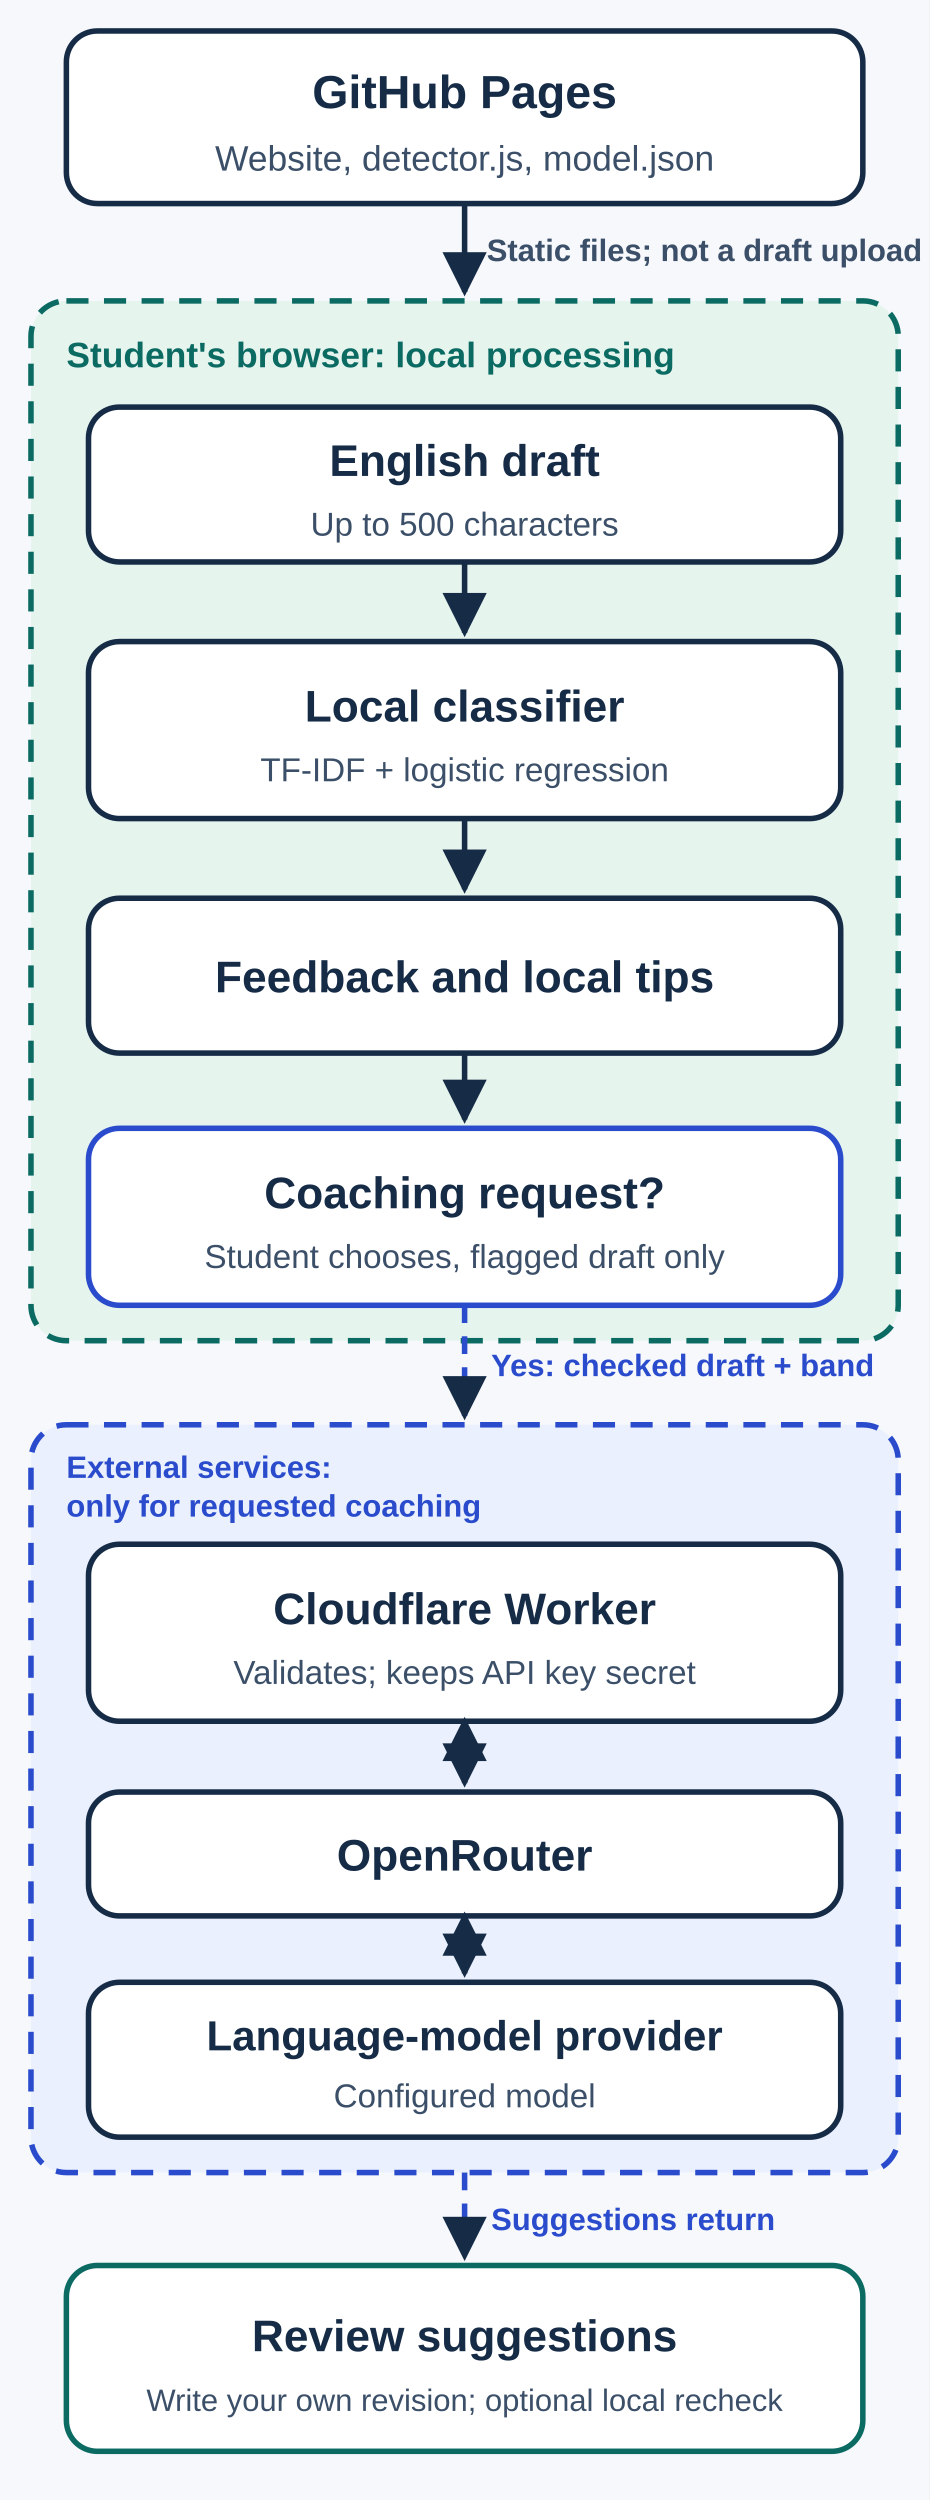
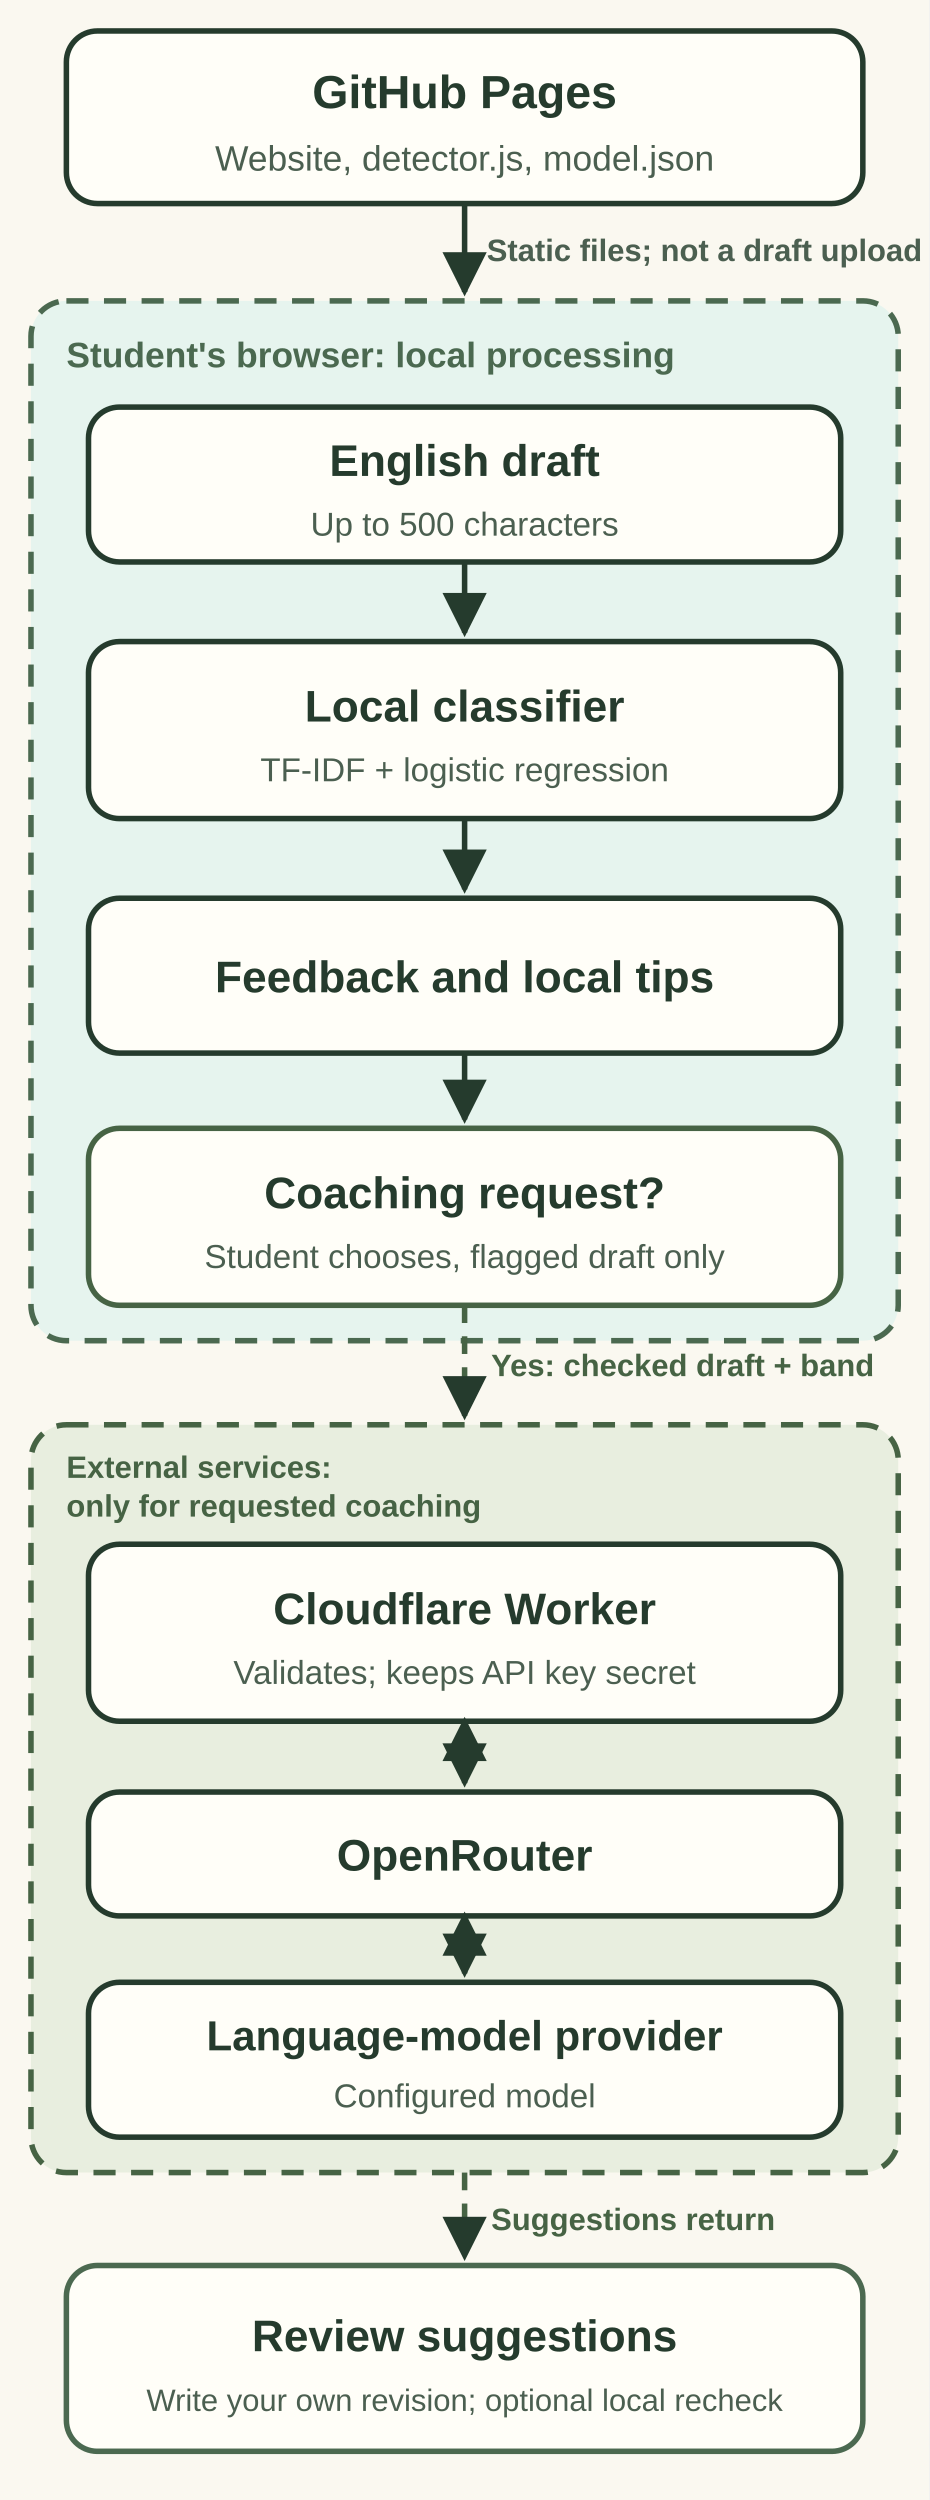
<svg xmlns="http://www.w3.org/2000/svg" viewBox="0 0 420 1130" role="img" lang="en" aria-labelledby="sam-en-t sam-en-d" font-family="Manrope, &quot;Avenir Next&quot;, &quot;Segoe UI&quot;, system-ui, -apple-system, Arial, sans-serif">
  <defs>
    <marker id="sam-en-m" viewBox="0 0 10 10" refX="9" refY="5" markerWidth="8" markerHeight="8" orient="auto-start-reverse">
-       <path d="M0 0 L10 5 L0 10 z" fill="#152B46" />
+       <path d="M0 0 L10 5 L0 10 z" fill="#253B2D" />
    </marker>
    <marker id="sam-en-ms" viewBox="0 0 10 10" refX="1" refY="5" markerWidth="8" markerHeight="8" orient="auto">
-       <path d="M10 0 L0 5 L10 10 z" fill="#152B46" />
+       <path d="M10 0 L0 5 L10 10 z" fill="#253B2D" />
    </marker>
  </defs>
-   <rect width="420" height="1130" fill="#F6F8FC" />
-   <rect x="30" y="14" width="360" height="78" rx="14" fill="#FFFFFF" stroke="#152B46" stroke-width="2.5" />
-   <text x="210" y="48.875" text-anchor="middle" font-size="21" font-weight="800" fill="#152B46">
+   <rect width="420" height="1130" fill="#FAF8F0" />
+   <rect x="30" y="14" width="360" height="78" rx="14" fill="#FFFEF8" stroke="#253B2D" stroke-width="2.5" />
+   <text x="210" y="48.875" text-anchor="middle" font-size="21" font-weight="800" fill="#253B2D">
    <tspan x="210" dy="0">GitHub Pages</tspan>
  </text>
-   <text x="210" y="77.125" text-anchor="middle" font-size="16" font-weight="500" fill="#3B4F68">
+   <text x="210" y="77.125" text-anchor="middle" font-size="16" font-weight="500" fill="#4B5F50">
    <tspan x="210" dy="0">Website, detector.js, model.json</tspan>
  </text>
-   <path d="M210 92 V132" fill="none" stroke="#152B46" stroke-width="2.5" marker-end="url(#sam-en-m)" />
-   <text x="220" y="118" text-anchor="start" font-size="14" font-weight="600" fill="#3B4F68">
+   <path d="M210 92 V132" fill="none" stroke="#253B2D" stroke-width="2.5" marker-end="url(#sam-en-m)" />
+   <text x="220" y="118" text-anchor="start" font-size="14" font-weight="600" fill="#4B5F50">
    <tspan x="220" dy="0">Static files; not a draft upload</tspan>
  </text>
-   <rect x="14" y="136" width="392" height="470" rx="16" fill="#E6F4EE" stroke="#0B6B63" stroke-width="2.5" stroke-dasharray="10 7" />
-   <text x="30" y="166" text-anchor="start" font-size="16" font-weight="800" fill="#0B6B63">
+   <rect x="14" y="136" width="392" height="470" rx="16" fill="#E6F4EE" stroke="#4B6950" stroke-width="2.5" stroke-dasharray="10 7" />
+   <text x="30" y="166" text-anchor="start" font-size="16" font-weight="800" fill="#4B6950">
    <tspan x="30" dy="0">Student's browser: local processing</tspan>
  </text>
-   <rect x="40" y="184" width="340" height="70" rx="14" fill="#FFFFFF" stroke="#152B46" stroke-width="2.5" />
-   <text x="210" y="215.125" text-anchor="middle" font-size="20" font-weight="800" fill="#152B46">
+   <rect x="40" y="184" width="340" height="70" rx="14" fill="#FFFEF8" stroke="#253B2D" stroke-width="2.5" />
+   <text x="210" y="215.125" text-anchor="middle" font-size="20" font-weight="800" fill="#253B2D">
    <tspan x="210" dy="0">English draft</tspan>
  </text>
-   <text x="210" y="242.125" text-anchor="middle" font-size="15" font-weight="500" fill="#3B4F68">
+   <text x="210" y="242.125" text-anchor="middle" font-size="15" font-weight="500" fill="#4B5F50">
    <tspan x="210" dy="0">Up to 500 characters</tspan>
  </text>
-   <path d="M210 254 V286" fill="none" stroke="#152B46" stroke-width="2.5" marker-end="url(#sam-en-m)" />
-   <rect x="40" y="290" width="340" height="80" rx="14" fill="#FFFFFF" stroke="#152B46" stroke-width="2.5" />
-   <text x="210" y="326.125" text-anchor="middle" font-size="20" font-weight="800" fill="#152B46">
+   <path d="M210 254 V286" fill="none" stroke="#253B2D" stroke-width="2.5" marker-end="url(#sam-en-m)" />
+   <rect x="40" y="290" width="340" height="80" rx="14" fill="#FFFEF8" stroke="#253B2D" stroke-width="2.5" />
+   <text x="210" y="326.125" text-anchor="middle" font-size="20" font-weight="800" fill="#253B2D">
    <tspan x="210" dy="0">Local classifier</tspan>
  </text>
-   <text x="210" y="353.125" text-anchor="middle" font-size="15" font-weight="500" fill="#3B4F68">
+   <text x="210" y="353.125" text-anchor="middle" font-size="15" font-weight="500" fill="#4B5F50">
    <tspan x="210" dy="0">TF-IDF + logistic regression</tspan>
  </text>
-   <path d="M210 370 V402" fill="none" stroke="#152B46" stroke-width="2.5" marker-end="url(#sam-en-m)" />
-   <rect x="40" y="406" width="340" height="70" rx="14" fill="#FFFFFF" stroke="#152B46" stroke-width="2.5" />
-   <text x="210" y="448.5" text-anchor="middle" font-size="20" font-weight="800" fill="#152B46">
+   <path d="M210 370 V402" fill="none" stroke="#253B2D" stroke-width="2.5" marker-end="url(#sam-en-m)" />
+   <rect x="40" y="406" width="340" height="70" rx="14" fill="#FFFEF8" stroke="#253B2D" stroke-width="2.5" />
+   <text x="210" y="448.5" text-anchor="middle" font-size="20" font-weight="800" fill="#253B2D">
    <tspan x="210" dy="0">Feedback and local tips</tspan>
  </text>
-   <path d="M210 476 V506" fill="none" stroke="#152B46" stroke-width="2.5" marker-end="url(#sam-en-m)" />
-   <rect x="40" y="510" width="340" height="80" rx="14" fill="#FFFFFF" stroke="#294BCC" stroke-width="2.5" />
-   <text x="210" y="546.125" text-anchor="middle" font-size="20" font-weight="800" fill="#152B46">
+   <path d="M210 476 V506" fill="none" stroke="#253B2D" stroke-width="2.5" marker-end="url(#sam-en-m)" />
+   <rect x="40" y="510" width="340" height="80" rx="14" fill="#FFFEF8" stroke="#466344" stroke-width="2.5" />
+   <text x="210" y="546.125" text-anchor="middle" font-size="20" font-weight="800" fill="#253B2D">
    <tspan x="210" dy="0">Coaching request?</tspan>
  </text>
-   <text x="210" y="573.125" text-anchor="middle" font-size="15" font-weight="500" fill="#3B4F68">
+   <text x="210" y="573.125" text-anchor="middle" font-size="15" font-weight="500" fill="#4B5F50">
    <tspan x="210" dy="0">Student chooses, flagged draft only</tspan>
  </text>
-   <path d="M210 590 V640" fill="none" stroke="#294BCC" stroke-width="2.5" stroke-dasharray="8 6" marker-end="url(#sam-en-m)" />
-   <text x="222" y="622" text-anchor="start" font-size="14" font-weight="700" fill="#294BCC">
+   <path d="M210 590 V640" fill="none" stroke="#466344" stroke-width="2.5" stroke-dasharray="8 6" marker-end="url(#sam-en-m)" />
+   <text x="222" y="622" text-anchor="start" font-size="14" font-weight="700" fill="#466344">
    <tspan x="222" dy="0">Yes: checked draft + band</tspan>
  </text>
-   <rect x="14" y="644" width="392" height="338" rx="16" fill="#EAF0FD" stroke="#294BCC" stroke-width="2.5" stroke-dasharray="10 7" />
-   <text x="30" y="668" text-anchor="start" font-size="14" font-weight="800" fill="#294BCC">
+   <rect x="14" y="644" width="392" height="338" rx="16" fill="#E8EEDF" stroke="#466344" stroke-width="2.5" stroke-dasharray="10 7" />
+   <text x="30" y="668" text-anchor="start" font-size="14" font-weight="800" fill="#466344">
    <tspan x="30" dy="0">External services:</tspan>
    <tspan x="30" dy="17.5">only for requested coaching</tspan>
  </text>
-   <rect x="40" y="698" width="340" height="80" rx="14" fill="#FFFFFF" stroke="#152B46" stroke-width="2.5" />
-   <text x="210" y="734.125" text-anchor="middle" font-size="20" font-weight="800" fill="#152B46">
+   <rect x="40" y="698" width="340" height="80" rx="14" fill="#FFFEF8" stroke="#253B2D" stroke-width="2.5" />
+   <text x="210" y="734.125" text-anchor="middle" font-size="20" font-weight="800" fill="#253B2D">
    <tspan x="210" dy="0">Cloudflare Worker</tspan>
  </text>
-   <text x="210" y="761.125" text-anchor="middle" font-size="15" font-weight="500" fill="#3B4F68">
+   <text x="210" y="761.125" text-anchor="middle" font-size="15" font-weight="500" fill="#4B5F50">
    <tspan x="210" dy="0">Validates; keeps API key secret</tspan>
  </text>
-   <path d="M210 778 V806" fill="none" stroke="#152B46" stroke-width="2.5" marker-end="url(#sam-en-m)" marker-start="url(#sam-en-ms)" />
-   <rect x="40" y="810" width="340" height="56" rx="14" fill="#FFFFFF" stroke="#152B46" stroke-width="2.5" />
-   <text x="210" y="845.5" text-anchor="middle" font-size="20" font-weight="800" fill="#152B46">
+   <path d="M210 778 V806" fill="none" stroke="#253B2D" stroke-width="2.5" marker-end="url(#sam-en-m)" marker-start="url(#sam-en-ms)" />
+   <rect x="40" y="810" width="340" height="56" rx="14" fill="#FFFEF8" stroke="#253B2D" stroke-width="2.5" />
+   <text x="210" y="845.5" text-anchor="middle" font-size="20" font-weight="800" fill="#253B2D">
    <tspan x="210" dy="0">OpenRouter</tspan>
  </text>
-   <path d="M210 866 V892" fill="none" stroke="#152B46" stroke-width="2.5" marker-end="url(#sam-en-m)" marker-start="url(#sam-en-ms)" />
-   <rect x="40" y="896" width="340" height="70" rx="14" fill="#FFFFFF" stroke="#152B46" stroke-width="2.5" />
-   <text x="210" y="926.75" text-anchor="middle" font-size="19" font-weight="800" fill="#152B46">
+   <path d="M210 866 V892" fill="none" stroke="#253B2D" stroke-width="2.5" marker-end="url(#sam-en-m)" marker-start="url(#sam-en-ms)" />
+   <rect x="40" y="896" width="340" height="70" rx="14" fill="#FFFEF8" stroke="#253B2D" stroke-width="2.5" />
+   <text x="210" y="926.75" text-anchor="middle" font-size="19" font-weight="800" fill="#253B2D">
    <tspan x="210" dy="0">Language-model provider</tspan>
  </text>
-   <text x="210" y="952.5" text-anchor="middle" font-size="15" font-weight="500" fill="#3B4F68">
+   <text x="210" y="952.5" text-anchor="middle" font-size="15" font-weight="500" fill="#4B5F50">
    <tspan x="210" dy="0">Configured model</tspan>
  </text>
-   <path d="M210 982 V1020" fill="none" stroke="#294BCC" stroke-width="2.5" stroke-dasharray="8 6" marker-end="url(#sam-en-m)" />
-   <text x="222" y="1008" text-anchor="start" font-size="14" font-weight="700" fill="#294BCC">
+   <path d="M210 982 V1020" fill="none" stroke="#466344" stroke-width="2.5" stroke-dasharray="8 6" marker-end="url(#sam-en-m)" />
+   <text x="222" y="1008" text-anchor="start" font-size="14" font-weight="700" fill="#466344">
    <tspan x="222" dy="0">Suggestions return</tspan>
  </text>
-   <rect x="30" y="1024" width="360" height="84" rx="14" fill="#FFFFFF" stroke="#0B6B63" stroke-width="2.5" />
-   <text x="210" y="1062.75" text-anchor="middle" font-size="20" font-weight="800" fill="#152B46">
+   <rect x="30" y="1024" width="360" height="84" rx="14" fill="#FFFEF8" stroke="#4B6950" stroke-width="2.5" />
+   <text x="210" y="1062.75" text-anchor="middle" font-size="20" font-weight="800" fill="#253B2D">
    <tspan x="210" dy="0">Review suggestions</tspan>
  </text>
-   <text x="210" y="1089.75" text-anchor="middle" font-size="14" font-weight="500" fill="#3B4F68">
+   <text x="210" y="1089.75" text-anchor="middle" font-size="14" font-weight="500" fill="#4B5F50">
    <tspan x="210" dy="0">Write your own revision; optional local recheck</tspan>
  </text>
</svg>
